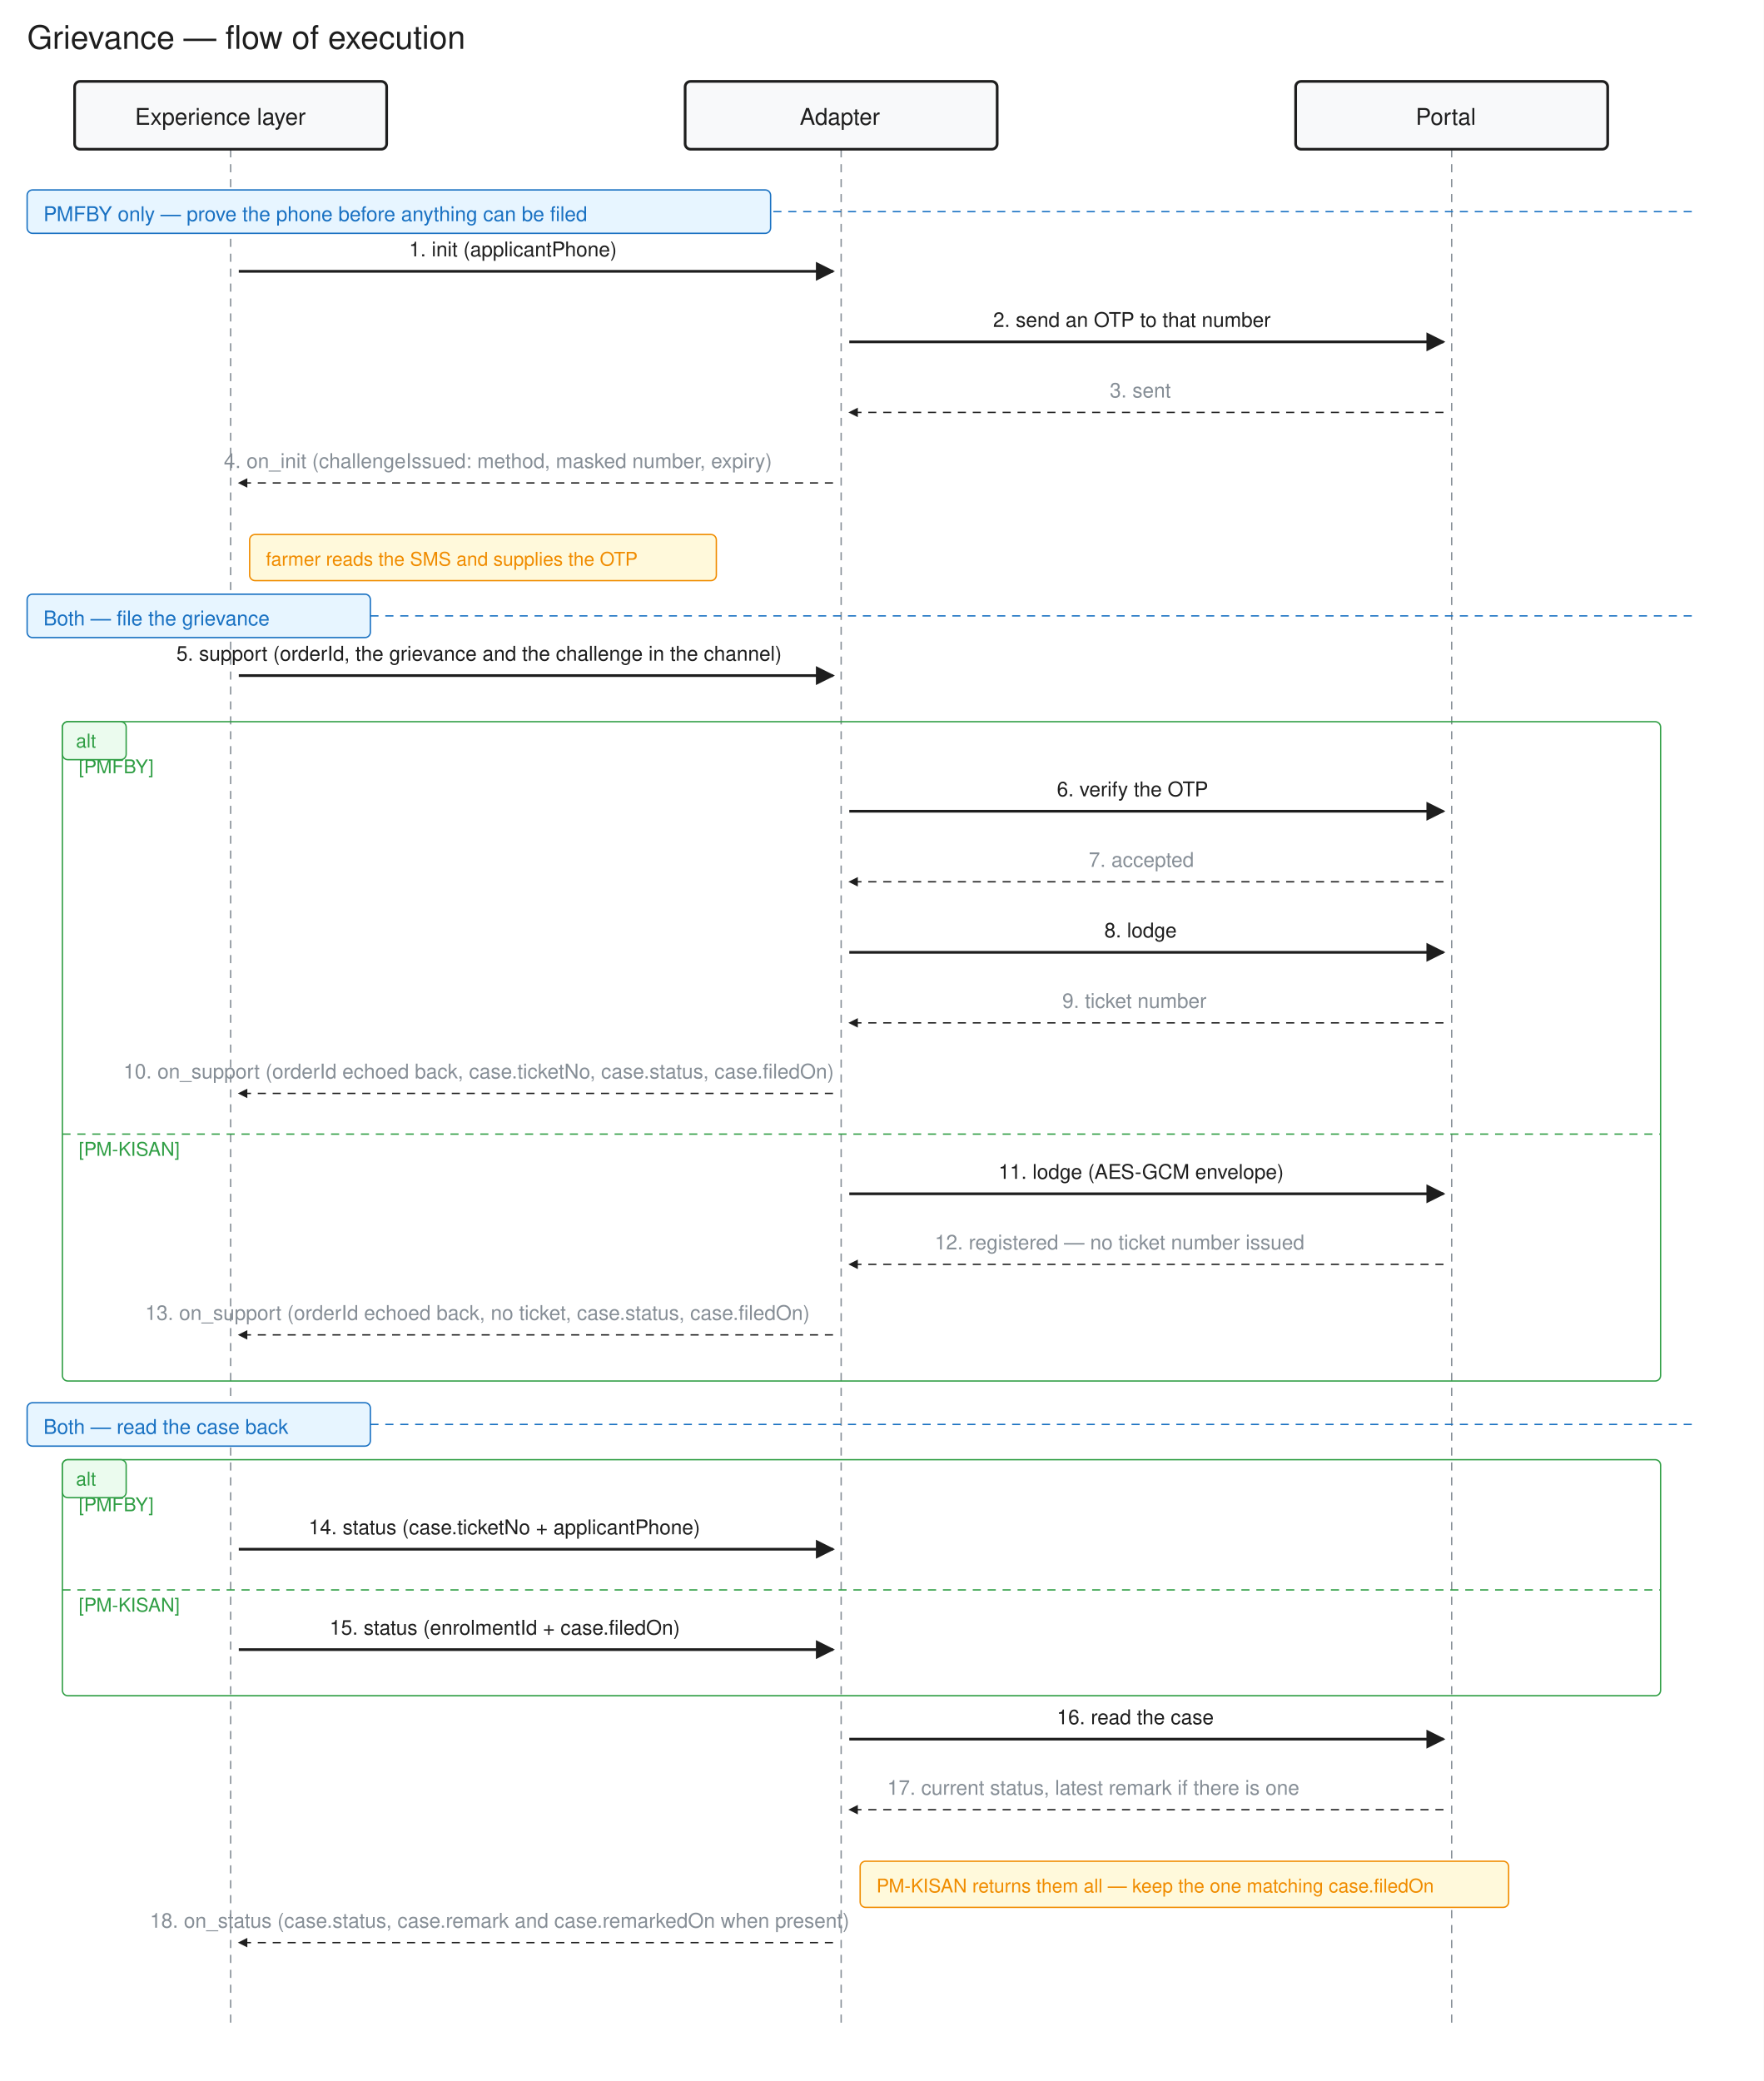
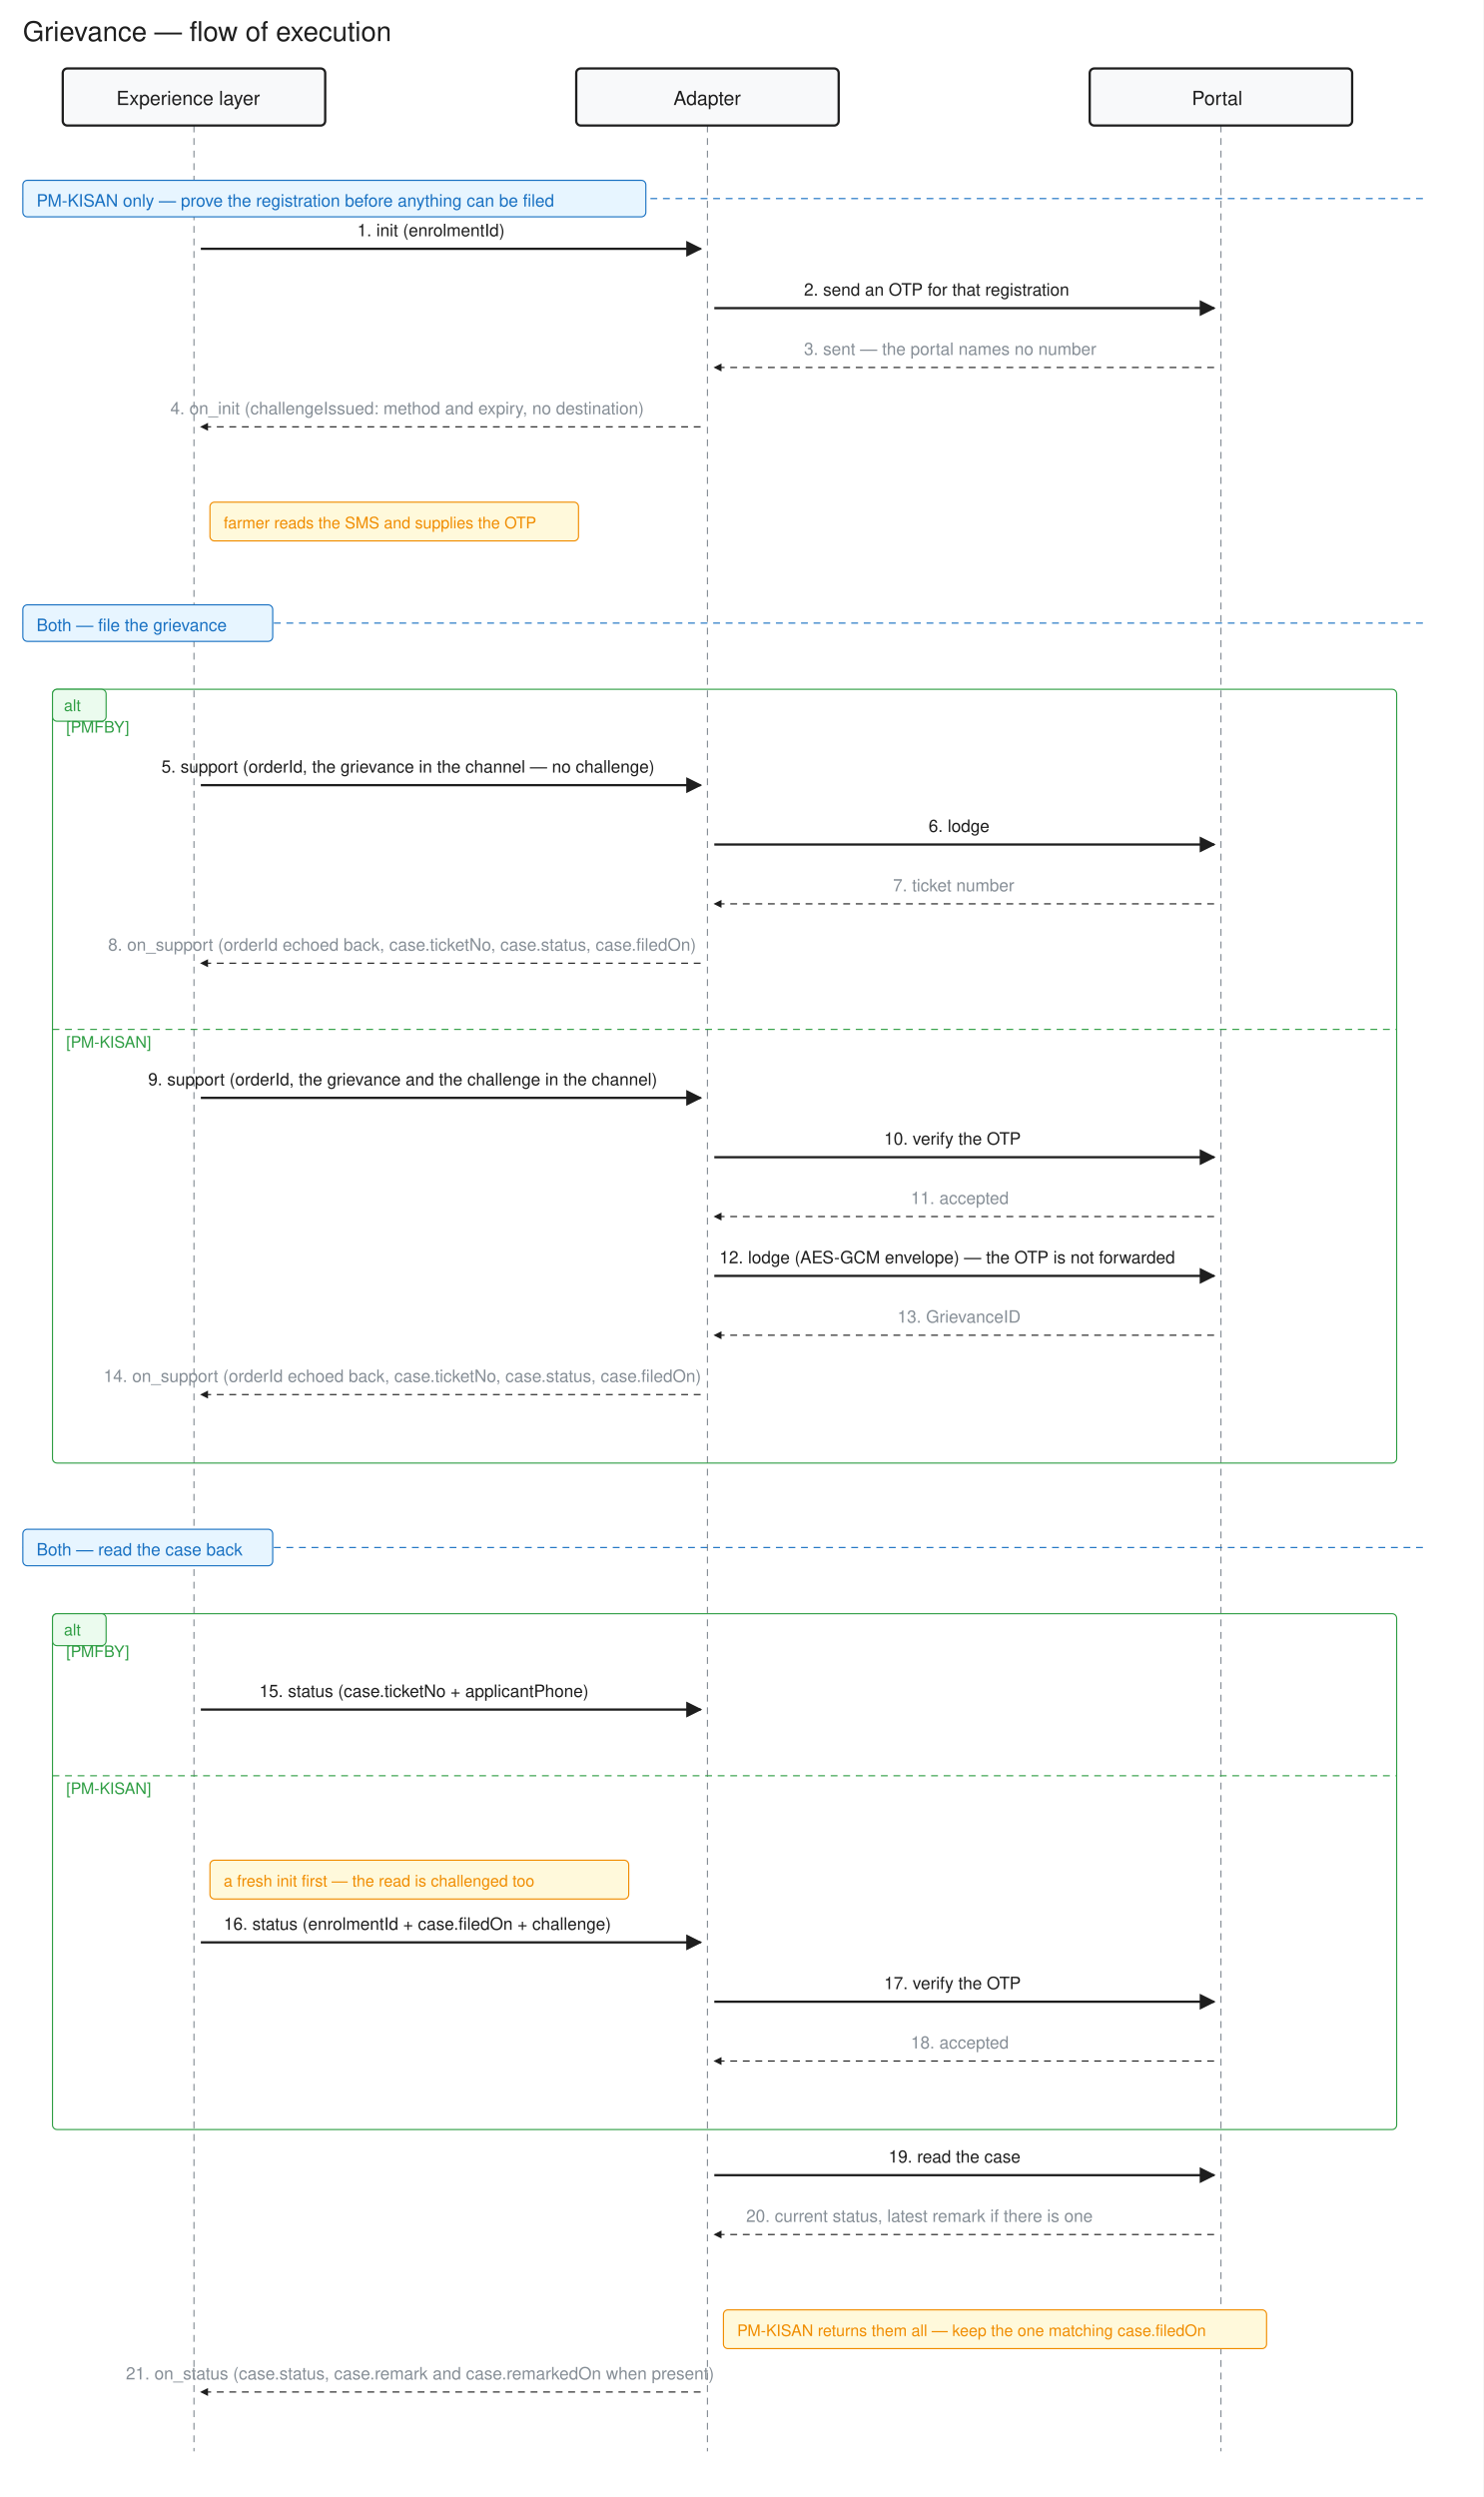
- <svg xmlns="http://www.w3.org/2000/svg" width="1300" height="1534" viewBox="0 0 1300 1534">
+ <svg xmlns="http://www.w3.org/2000/svg" width="1300" height="2188" viewBox="0 0 1300 2188">
  <rect width="100%" height="100%" fill="#fff" />
  <defs>
    <marker id="ah" viewBox="0 0 10 10" refX="9" refY="5" markerWidth="7" markerHeight="7" orient="auto">
      <path d="M0,0 L10,5 L0,10 z" fill="#1e1e1e" />
    </marker>
  </defs>
-   <line x1="1070" y1="110" x2="1070" y2="1494" stroke="#868e96" stroke-width="1" stroke-dasharray="6,5" />
-   <line x1="620" y1="110" x2="620" y2="1494" stroke="#868e96" stroke-width="1" stroke-dasharray="6,5" />
-   <line x1="170" y1="110" x2="170" y2="1494" stroke="#868e96" stroke-width="1" stroke-dasharray="6,5" />
+   <line x1="1070" y1="110" x2="1070" y2="2148" stroke="#868e96" stroke-width="1" stroke-dasharray="6,5" />
+   <line x1="620" y1="110" x2="620" y2="2148" stroke="#868e96" stroke-width="1" stroke-dasharray="6,5" />
+   <line x1="170" y1="110" x2="170" y2="2148" stroke="#868e96" stroke-width="1" stroke-dasharray="6,5" />
  <rect x="55" y="60" width="230" height="50" fill="#f8f9fa" stroke="#1e1e1e" stroke-width="2" rx="4" />
-   <text x="99.5" y="92" font-family="Helvetica" font-size="17" fill="#1e1e1e">Experience layer</text>
+   <text x="102.0" y="92" font-family="Helvetica" font-size="17" fill="#1e1e1e">Experience layer</text>
  <rect x="505" y="60" width="230" height="50" fill="#f8f9fa" stroke="#1e1e1e" stroke-width="2" rx="4" />
-   <text x="589.5" y="92" font-family="Helvetica" font-size="17" fill="#1e1e1e">Adapter</text>
+   <text x="590.2" y="92" font-family="Helvetica" font-size="17" fill="#1e1e1e">Adapter</text>
  <rect x="955" y="60" width="230" height="50" fill="#f8f9fa" stroke="#1e1e1e" stroke-width="2" rx="4" />
-   <text x="1043.5" y="92" font-family="Helvetica" font-size="17" fill="#1e1e1e">Portal</text>
+   <text x="1044.5" y="92" font-family="Helvetica" font-size="17" fill="#1e1e1e">Portal</text>
  <text x="20" y="36" font-family="Helvetica" font-size="24" fill="#1e1e1e">Grievance — flow of execution</text>
-   <line x1="20" y1="156" x2="1250" y2="156" stroke="#1971c2" stroke-width="1" stroke-dasharray="6,5" />
-   <rect x="20" y="140" width="548" height="32" fill="#e7f5ff" stroke="#1971c2" stroke-width="1" rx="4" />
-   <text x="32" y="163" font-family="Helvetica" font-size="15" fill="#1971c2">PMFBY only — prove the phone before anything can be filed</text>
-   <line x1="176" y1="200" x2="614" y2="200" stroke="#1e1e1e" stroke-width="2" marker-end="url(#ah)" />
-   <text x="301.5" y="189" font-family="Helvetica" font-size="15" fill="#1e1e1e">1. init (applicantPhone)</text>
-   <line x1="626" y1="252" x2="1064" y2="252" stroke="#1e1e1e" stroke-width="2" marker-end="url(#ah)" />
-   <text x="732" y="241" font-family="Helvetica" font-size="15" fill="#1e1e1e">2. send an OTP to that number</text>
-   <line x1="1064" y1="304" x2="626" y2="304" stroke="#1e1e1e" stroke-width="1" stroke-dasharray="6,5" marker-end="url(#ah)" />
-   <text x="818" y="293" font-family="Helvetica" font-size="15" fill="#868e96">3. sent</text>
-   <line x1="614" y1="356" x2="176" y2="356" stroke="#1e1e1e" stroke-width="1" stroke-dasharray="6,5" marker-end="url(#ah)" />
-   <text x="165" y="345" font-family="Helvetica" font-size="15" fill="#868e96">4. on_init (challengeIssued: method, masked number, expiry)</text>
-   <rect x="184" y="394" width="344" height="34" fill="#fff9db" stroke="#f08c00" stroke-width="1" rx="4" />
-   <text x="196" y="417" font-family="Helvetica" font-size="14" fill="#f08c00">farmer reads the SMS and supplies the OTP</text>
-   <line x1="20" y1="454" x2="1250" y2="454" stroke="#1971c2" stroke-width="1" stroke-dasharray="6,5" />
-   <rect x="20" y="438" width="253" height="32" fill="#e7f5ff" stroke="#1971c2" stroke-width="1" rx="4" />
-   <text x="32" y="461" font-family="Helvetica" font-size="15" fill="#1971c2">Both — file the grievance</text>
-   <line x1="176" y1="498" x2="614" y2="498" stroke="#1e1e1e" stroke-width="2" marker-end="url(#ah)" />
-   <text x="130" y="487" font-family="Helvetica" font-size="15" fill="#1e1e1e">5. support (orderId, the grievance and the challenge in the channel)</text>
-   <line x1="626" y1="598" x2="1064" y2="598" stroke="#1e1e1e" stroke-width="2" marker-end="url(#ah)" />
-   <text x="779" y="587" font-family="Helvetica" font-size="15" fill="#1e1e1e">6. verify the OTP</text>
-   <line x1="1064" y1="650" x2="626" y2="650" stroke="#1e1e1e" stroke-width="1" stroke-dasharray="6,5" marker-end="url(#ah)" />
-   <text x="802.5" y="639" font-family="Helvetica" font-size="15" fill="#868e96">7. accepted</text>
-   <line x1="626" y1="702" x2="1064" y2="702" stroke="#1e1e1e" stroke-width="2" marker-end="url(#ah)" />
-   <text x="814" y="691" font-family="Helvetica" font-size="15" fill="#1e1e1e">8. lodge</text>
-   <line x1="1064" y1="754" x2="626" y2="754" stroke="#1e1e1e" stroke-width="1" stroke-dasharray="6,5" marker-end="url(#ah)" />
-   <text x="783" y="743" font-family="Helvetica" font-size="15" fill="#868e96">9. ticket number</text>
-   <line x1="614" y1="806" x2="176" y2="806" stroke="#1e1e1e" stroke-width="1" stroke-dasharray="6,5" marker-end="url(#ah)" />
-   <text x="91" y="795" font-family="Helvetica" font-size="15" fill="#868e96">10. on_support (orderId echoed back, case.ticketNo, case.status, case.filedOn)</text>
-   <line x1="626" y1="880" x2="1064" y2="880" stroke="#1e1e1e" stroke-width="2" marker-end="url(#ah)" />
-   <text x="736" y="869" font-family="Helvetica" font-size="15" fill="#1e1e1e">11. lodge (AES-GCM envelope)</text>
-   <line x1="1064" y1="932" x2="626" y2="932" stroke="#1e1e1e" stroke-width="1" stroke-dasharray="6,5" marker-end="url(#ah)" />
-   <text x="689" y="921" font-family="Helvetica" font-size="15" fill="#868e96">12. registered — no ticket number issued</text>
-   <line x1="614" y1="984" x2="176" y2="984" stroke="#1e1e1e" stroke-width="1" stroke-dasharray="6,5" marker-end="url(#ah)" />
-   <text x="107" y="973" font-family="Helvetica" font-size="15" fill="#868e96">13. on_support (orderId echoed back, no ticket, case.status, case.filedOn)</text>
-   <rect x="46" y="532" width="1178" height="486" fill="none" stroke="#2f9e44" stroke-width="1" rx="4" />
-   <rect x="46" y="532" width="47" height="28" fill="#ebfbee" stroke="#2f9e44" stroke-width="1" rx="4" />
-   <text x="56" y="551" font-family="Helvetica" font-size="14" fill="#2f9e44">alt</text>
-   <text x="58" y="570" font-family="Helvetica" font-size="14" fill="#2f9e44">[PMFBY]</text>
-   <line x1="46" y1="836" x2="1224" y2="836" stroke="#2f9e44" stroke-width="1" stroke-dasharray="6,5" />
-   <text x="58" y="852" font-family="Helvetica" font-size="14" fill="#2f9e44">[PM-KISAN]</text>
-   <line x1="20" y1="1050" x2="1250" y2="1050" stroke="#1971c2" stroke-width="1" stroke-dasharray="6,5" />
-   <rect x="20" y="1034" width="253" height="32" fill="#e7f5ff" stroke="#1971c2" stroke-width="1" rx="4" />
-   <text x="32" y="1057" font-family="Helvetica" font-size="15" fill="#1971c2">Both — read the case back</text>
-   <line x1="176" y1="1142" x2="614" y2="1142" stroke="#1e1e1e" stroke-width="2" marker-end="url(#ah)" />
-   <text x="227.5" y="1131" font-family="Helvetica" font-size="15" fill="#1e1e1e">14. status (case.ticketNo + applicantPhone)</text>
-   <line x1="176" y1="1216" x2="614" y2="1216" stroke="#1e1e1e" stroke-width="2" marker-end="url(#ah)" />
-   <text x="243" y="1205" font-family="Helvetica" font-size="15" fill="#1e1e1e">15. status (enrolmentId + case.filedOn)</text>
-   <rect x="46" y="1076" width="1178" height="174" fill="none" stroke="#2f9e44" stroke-width="1" rx="4" />
-   <rect x="46" y="1076" width="47" height="28" fill="#ebfbee" stroke="#2f9e44" stroke-width="1" rx="4" />
-   <text x="56" y="1095" font-family="Helvetica" font-size="14" fill="#2f9e44">alt</text>
-   <text x="58" y="1114" font-family="Helvetica" font-size="14" fill="#2f9e44">[PMFBY]</text>
-   <line x1="46" y1="1172" x2="1224" y2="1172" stroke="#2f9e44" stroke-width="1" stroke-dasharray="6,5" />
-   <text x="58" y="1188" font-family="Helvetica" font-size="14" fill="#2f9e44">[PM-KISAN]</text>
-   <line x1="626" y1="1282" x2="1064" y2="1282" stroke="#1e1e1e" stroke-width="2" marker-end="url(#ah)" />
-   <text x="779" y="1271" font-family="Helvetica" font-size="15" fill="#1e1e1e">16. read the case</text>
-   <line x1="1064" y1="1334" x2="626" y2="1334" stroke="#1e1e1e" stroke-width="1" stroke-dasharray="6,5" marker-end="url(#ah)" />
-   <text x="654" y="1323" font-family="Helvetica" font-size="15" fill="#868e96">17. current status, latest remark if there is one</text>
-   <rect x="634" y="1372" width="478" height="34" fill="#fff9db" stroke="#f08c00" stroke-width="1" rx="4" />
-   <text x="646" y="1395" font-family="Helvetica" font-size="14" fill="#f08c00">PM-KISAN returns them all — keep the one matching case.filedOn</text>
-   <line x1="614" y1="1432" x2="176" y2="1432" stroke="#1e1e1e" stroke-width="1" stroke-dasharray="6,5" marker-end="url(#ah)" />
-   <text x="110.5" y="1421" font-family="Helvetica" font-size="15" fill="#868e96">18. on_status (case.status, case.remark and case.remarkedOn when present)</text>
+   <line x1="20" y1="174" x2="1250" y2="174" stroke="#1971c2" stroke-width="1" stroke-dasharray="6,5" />
+   <rect x="20" y="158" width="546" height="32" fill="#e7f5ff" stroke="#1971c2" stroke-width="1" rx="4" />
+   <text x="32" y="181" font-family="Helvetica" font-size="15" fill="#1971c2">PM-KISAN only — prove the registration before anything can be filed</text>
+   <line x1="176" y1="218" x2="614" y2="218" stroke="#1e1e1e" stroke-width="2" marker-end="url(#ah)" />
+   <text x="313.1" y="207" font-family="Helvetica" font-size="15" fill="#1e1e1e">1. init (enrolmentId)</text>
+   <line x1="626" y1="270" x2="1064" y2="270" stroke="#1e1e1e" stroke-width="2" marker-end="url(#ah)" />
+   <text x="704.6" y="259" font-family="Helvetica" font-size="15" fill="#1e1e1e">2. send an OTP for that registration</text>
+   <line x1="1064" y1="322" x2="626" y2="322" stroke="#1e1e1e" stroke-width="1" stroke-dasharray="6,5" marker-end="url(#ah)" />
+   <text x="704.6" y="311" font-family="Helvetica" font-size="15" fill="#868e96">3. sent — the portal names no number</text>
+   <line x1="614" y1="374" x2="176" y2="374" stroke="#1e1e1e" stroke-width="1" stroke-dasharray="6,5" marker-end="url(#ah)" />
+   <text x="149.3" y="363" font-family="Helvetica" font-size="15" fill="#868e96">4. on_init (challengeIssued: method and expiry, no destination)</text>
+   <rect x="184" y="440" width="323" height="34" fill="#fff9db" stroke="#f08c00" stroke-width="1" rx="4" />
+   <text x="196" y="463" font-family="Helvetica" font-size="14" fill="#f08c00">farmer reads the SMS and supplies the OTP</text>
+   <line x1="20" y1="546" x2="1250" y2="546" stroke="#1971c2" stroke-width="1" stroke-dasharray="6,5" />
+   <rect x="20" y="530" width="219" height="32" fill="#e7f5ff" stroke="#1971c2" stroke-width="1" rx="4" />
+   <text x="32" y="553" font-family="Helvetica" font-size="15" fill="#1971c2">Both — file the grievance</text>
+   <rect x="46" y="604" width="1178" height="678" fill="none" stroke="#2f9e44" stroke-width="1" rx="4" />
+   <rect x="46" y="604" width="47" height="28" fill="#ebfbee" stroke="#2f9e44" stroke-width="1" rx="4" />
+   <text x="56" y="623" font-family="Helvetica" font-size="14" fill="#2f9e44">alt</text>
+   <text x="58" y="642" font-family="Helvetica" font-size="14" fill="#2f9e44">[PMFBY]</text>
+   <line x1="176" y1="688" x2="614" y2="688" stroke="#1e1e1e" stroke-width="2" marker-end="url(#ah)" />
+   <text x="141.5" y="677" font-family="Helvetica" font-size="15" fill="#1e1e1e">5. support (orderId, the grievance in the channel — no challenge)</text>
+   <line x1="626" y1="740" x2="1064" y2="740" stroke="#1e1e1e" stroke-width="2" marker-end="url(#ah)" />
+   <text x="813.8" y="729" font-family="Helvetica" font-size="15" fill="#1e1e1e">6. lodge</text>
+   <line x1="1064" y1="792" x2="626" y2="792" stroke="#1e1e1e" stroke-width="1" stroke-dasharray="6,5" marker-end="url(#ah)" />
+   <text x="782.6" y="781" font-family="Helvetica" font-size="15" fill="#868e96">7. ticket number</text>
+   <line x1="614" y1="844" x2="176" y2="844" stroke="#1e1e1e" stroke-width="1" stroke-dasharray="6,5" marker-end="url(#ah)" />
+   <text x="94.7" y="833" font-family="Helvetica" font-size="15" fill="#868e96">8. on_support (orderId echoed back, case.ticketNo, case.status, case.filedOn)</text>
+   <line x1="46" y1="902" x2="1224" y2="902" stroke="#2f9e44" stroke-width="1" stroke-dasharray="6,5" />
+   <text x="58" y="918" font-family="Helvetica" font-size="14" fill="#2f9e44">[PM-KISAN]</text>
+   <line x1="176" y1="962" x2="614" y2="962" stroke="#1e1e1e" stroke-width="2" marker-end="url(#ah)" />
+   <text x="129.8" y="951" font-family="Helvetica" font-size="15" fill="#1e1e1e">9. support (orderId, the grievance and the challenge in the channel)</text>
+   <line x1="626" y1="1014" x2="1064" y2="1014" stroke="#1e1e1e" stroke-width="2" marker-end="url(#ah)" />
+   <text x="774.8" y="1003" font-family="Helvetica" font-size="15" fill="#1e1e1e">10. verify the OTP</text>
+   <line x1="1064" y1="1066" x2="626" y2="1066" stroke="#1e1e1e" stroke-width="1" stroke-dasharray="6,5" marker-end="url(#ah)" />
+   <text x="798.2" y="1055" font-family="Helvetica" font-size="15" fill="#868e96">11. accepted</text>
+   <line x1="626" y1="1118" x2="1064" y2="1118" stroke="#1e1e1e" stroke-width="2" marker-end="url(#ah)" />
+   <text x="630.5" y="1107" font-family="Helvetica" font-size="15" fill="#1e1e1e">12. lodge (AES-GCM envelope) — the OTP is not forwarded</text>
+   <line x1="1064" y1="1170" x2="626" y2="1170" stroke="#1e1e1e" stroke-width="1" stroke-dasharray="6,5" marker-end="url(#ah)" />
+   <text x="786.5" y="1159" font-family="Helvetica" font-size="15" fill="#868e96">13. GrievanceID</text>
+   <line x1="614" y1="1222" x2="176" y2="1222" stroke="#1e1e1e" stroke-width="1" stroke-dasharray="6,5" marker-end="url(#ah)" />
+   <text x="90.8" y="1211" font-family="Helvetica" font-size="15" fill="#868e96">14. on_support (orderId echoed back, case.ticketNo, case.status, case.filedOn)</text>
+   <line x1="20" y1="1356" x2="1250" y2="1356" stroke="#1971c2" stroke-width="1" stroke-dasharray="6,5" />
+   <rect x="20" y="1340" width="219" height="32" fill="#e7f5ff" stroke="#1971c2" stroke-width="1" rx="4" />
+   <text x="32" y="1363" font-family="Helvetica" font-size="15" fill="#1971c2">Both — read the case back</text>
+   <rect x="46" y="1414" width="1178" height="452" fill="none" stroke="#2f9e44" stroke-width="1" rx="4" />
+   <rect x="46" y="1414" width="47" height="28" fill="#ebfbee" stroke="#2f9e44" stroke-width="1" rx="4" />
+   <text x="56" y="1433" font-family="Helvetica" font-size="14" fill="#2f9e44">alt</text>
+   <text x="58" y="1452" font-family="Helvetica" font-size="14" fill="#2f9e44">[PMFBY]</text>
+   <line x1="176" y1="1498" x2="614" y2="1498" stroke="#1e1e1e" stroke-width="2" marker-end="url(#ah)" />
+   <text x="227.3" y="1487" font-family="Helvetica" font-size="15" fill="#1e1e1e">15. status (case.ticketNo + applicantPhone)</text>
+   <line x1="46" y1="1556" x2="1224" y2="1556" stroke="#2f9e44" stroke-width="1" stroke-dasharray="6,5" />
+   <text x="58" y="1572" font-family="Helvetica" font-size="14" fill="#2f9e44">[PM-KISAN]</text>
+   <rect x="184" y="1630" width="367" height="34" fill="#fff9db" stroke="#f08c00" stroke-width="1" rx="4" />
+   <text x="196" y="1653" font-family="Helvetica" font-size="14" fill="#f08c00">a fresh init first — the read is challenged too</text>
+   <line x1="176" y1="1702" x2="614" y2="1702" stroke="#1e1e1e" stroke-width="2" marker-end="url(#ah)" />
+   <text x="196.1" y="1691" font-family="Helvetica" font-size="15" fill="#1e1e1e">16. status (enrolmentId + case.filedOn + challenge)</text>
+   <line x1="626" y1="1754" x2="1064" y2="1754" stroke="#1e1e1e" stroke-width="2" marker-end="url(#ah)" />
+   <text x="774.8" y="1743" font-family="Helvetica" font-size="15" fill="#1e1e1e">17. verify the OTP</text>
+   <line x1="1064" y1="1806" x2="626" y2="1806" stroke="#1e1e1e" stroke-width="1" stroke-dasharray="6,5" marker-end="url(#ah)" />
+   <text x="798.2" y="1795" font-family="Helvetica" font-size="15" fill="#868e96">18. accepted</text>
+   <line x1="626" y1="1906" x2="1064" y2="1906" stroke="#1e1e1e" stroke-width="2" marker-end="url(#ah)" />
+   <text x="778.7" y="1895" font-family="Helvetica" font-size="15" fill="#1e1e1e">19. read the case</text>
+   <line x1="1064" y1="1958" x2="626" y2="1958" stroke="#1e1e1e" stroke-width="1" stroke-dasharray="6,5" marker-end="url(#ah)" />
+   <text x="653.9" y="1947" font-family="Helvetica" font-size="15" fill="#868e96">20. current status, latest remark if there is one</text>
+   <rect x="634" y="2024" width="476" height="34" fill="#fff9db" stroke="#f08c00" stroke-width="1" rx="4" />
+   <text x="646" y="2047" font-family="Helvetica" font-size="14" fill="#f08c00">PM-KISAN returns them all — keep the one matching case.filedOn</text>
+   <line x1="614" y1="2096" x2="176" y2="2096" stroke="#1e1e1e" stroke-width="1" stroke-dasharray="6,5" marker-end="url(#ah)" />
+   <text x="110.3" y="2085" font-family="Helvetica" font-size="15" fill="#868e96">21. on_status (case.status, case.remark and case.remarkedOn when present)</text>
</svg>
